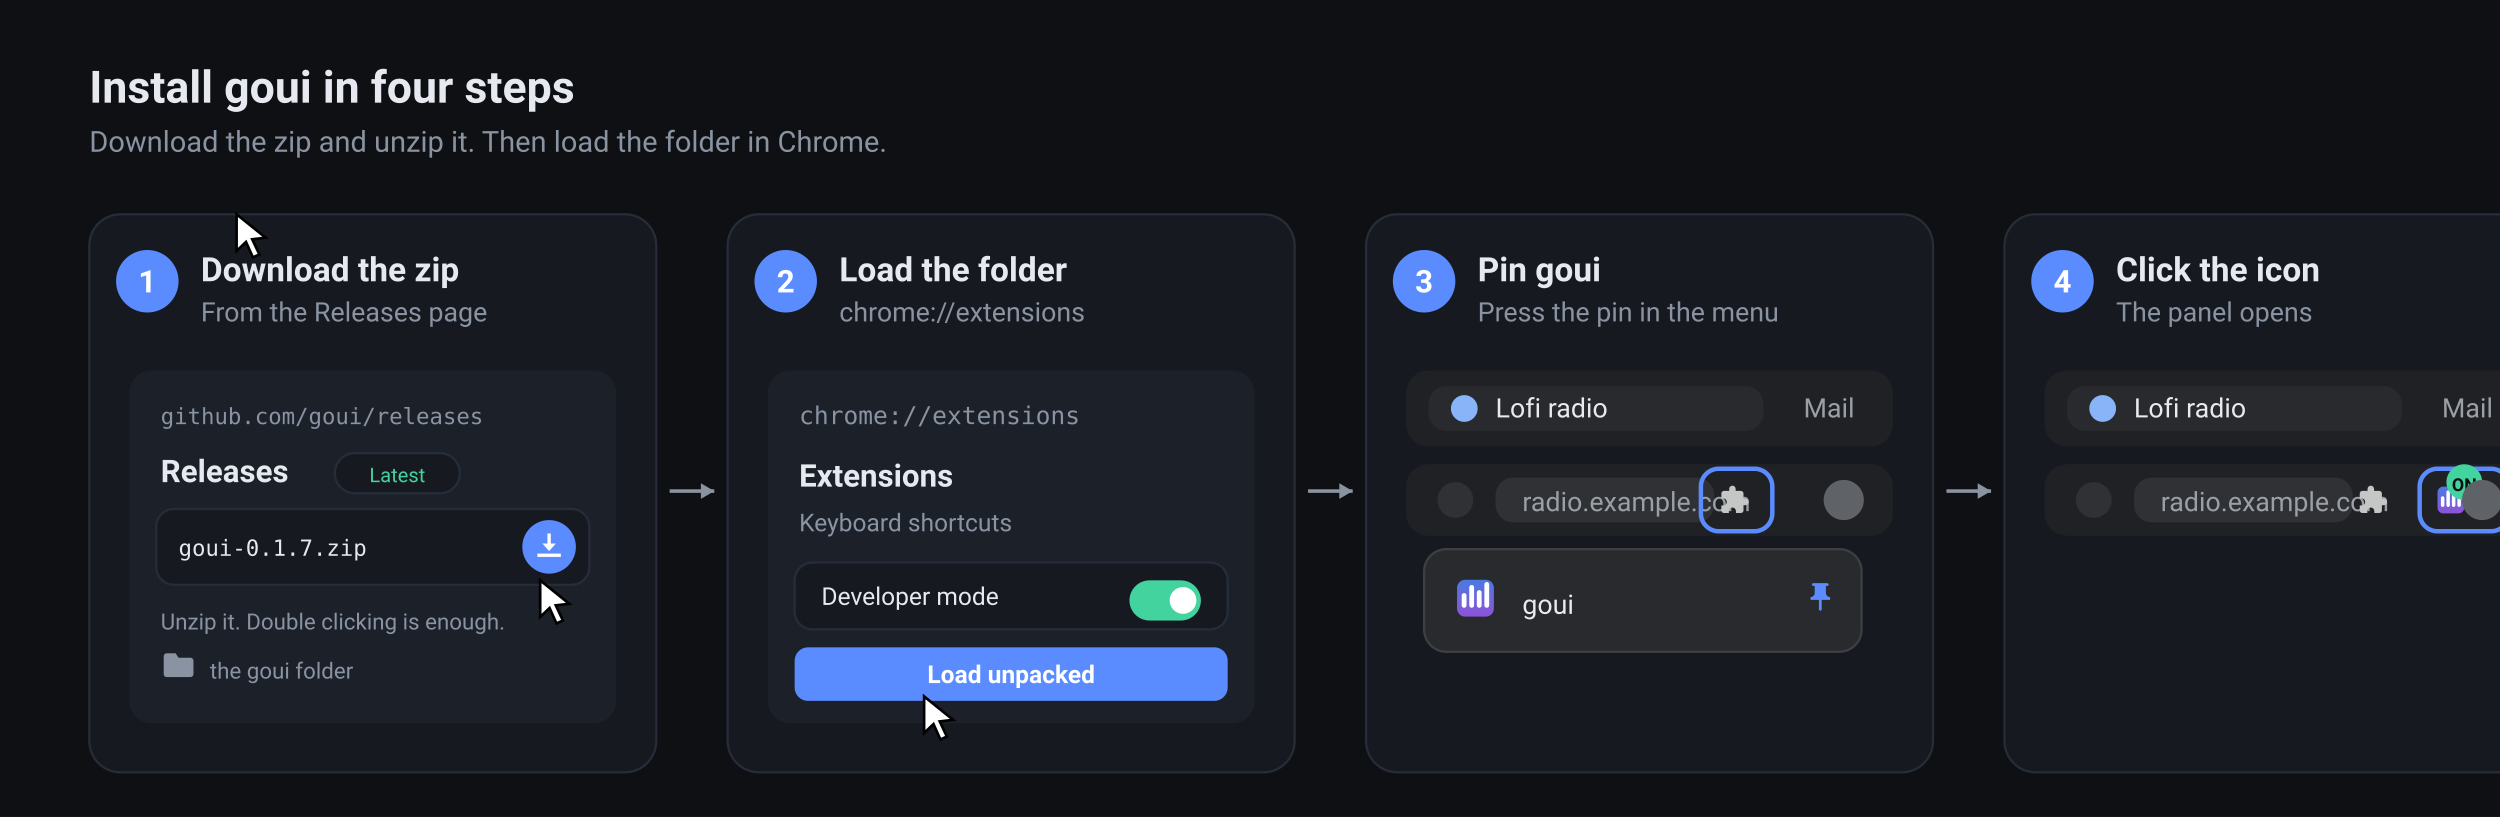
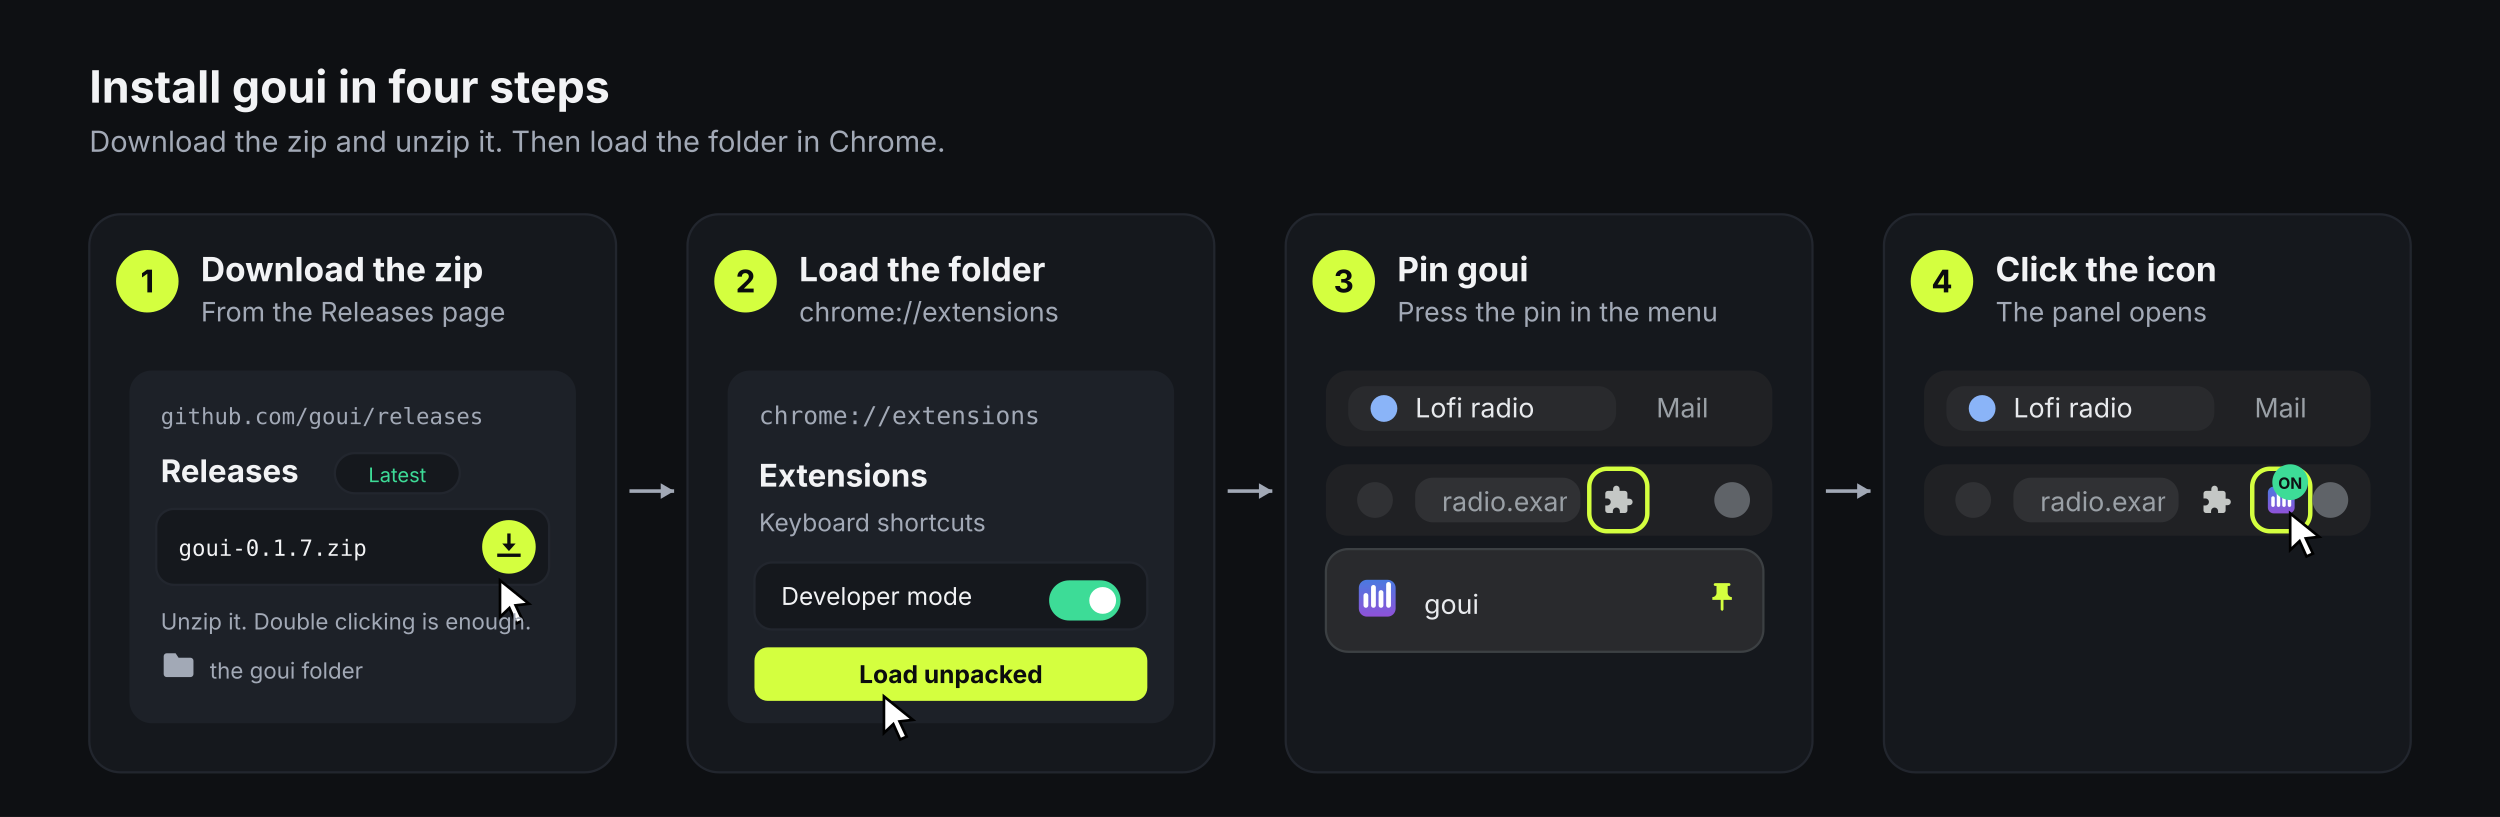
<svg xmlns="http://www.w3.org/2000/svg" width="1120" height="366" viewBox="0 0 1120 366" role="img">
  <defs>
    <linearGradient id="tile" x1="0" y1="0" x2="0" y2="1">
      <stop offset="0" stop-color="#4a7ae0" />
      <stop offset="1" stop-color="#8f52d8" />
    </linearGradient>
-     <clipPath id="boxClip">
-       <rect x="0" y="0" width="176" height="92" rx="12" />
-     </clipPath>
  </defs>
  <rect x="0" y="0" width="1120" height="366" rx="0" fill="#0e1013" />
-   <text x="40" y="46" font-family="Roboto, -apple-system, BlinkMacSystemFont, 'Segoe UI', sans-serif" font-size="20" font-weight="700" fill="#e6e9ef" text-anchor="start">Install goui in four steps</text>
-   <text x="40" y="68" font-family="-apple-system, BlinkMacSystemFont, 'Segoe UI', Roboto, sans-serif" font-size="13" font-weight="400" fill="#8993a2" text-anchor="start">Download the zip and unzip it. Then load the folder in Chrome.</text>
-   <rect x="40" y="96" width="254" height="250" rx="14" fill="#161a20" stroke="#262d38" stroke-width="1" />
-   <circle cx="66" cy="126" r="14" fill="#5b8cff" />
-   <text x="66" y="131" font-family="-apple-system, BlinkMacSystemFont, 'Segoe UI', Roboto, sans-serif" font-size="14" font-weight="700" fill="#ffffff" text-anchor="middle">1</text>
-   <text x="90" y="126" font-family="-apple-system, BlinkMacSystemFont, 'Segoe UI', Roboto, sans-serif" font-size="15" font-weight="700" fill="#e6e9ef" text-anchor="start">Download the zip</text>
-   <text x="90" y="144" font-family="-apple-system, BlinkMacSystemFont, 'Segoe UI', Roboto, sans-serif" font-size="12" font-weight="400" fill="#8993a2" text-anchor="start">From the Releases page</text>
-   <rect x="58" y="166" width="218" height="158" rx="10" fill="#1c2129" />
-   <text x="72" y="190" font-family="'SF Mono', Menlo, Consolas, monospace" font-size="10" font-weight="400" fill="#8993a2" text-anchor="start">github.com/goui/releases</text>
-   <text x="72" y="216" font-family="-apple-system, BlinkMacSystemFont, 'Segoe UI', Roboto, sans-serif" font-size="14" font-weight="700" fill="#e6e9ef" text-anchor="start">Releases</text>
-   <rect x="150" y="203" width="56" height="18" rx="9" fill="#161a20" stroke="#262d38" stroke-width="1" />
-   <text x="178" y="216" font-family="-apple-system, BlinkMacSystemFont, 'Segoe UI', Roboto, sans-serif" font-size="9" font-weight="400" fill="#43d39e" text-anchor="middle">Latest</text>
-   <rect x="70" y="228" width="194" height="34" rx="8" fill="#161a20" stroke="#262d38" stroke-width="1" />
-   <text x="80" y="249" font-family="'SF Mono', Menlo, Consolas, monospace" font-size="10" font-weight="400" fill="#e6e9ef" text-anchor="start">goui-0.1.7.zip</text>
-   <circle cx="246" cy="245" r="12" fill="#5b8cff" />
-   <g transform="translate(240 239) scale(0.75)">
-     <path d="M7 0 h2 v6 h3 l-4 4.5 -4-4.5 h3 z" fill="#ffffff" />
-     <rect x="1" y="12" width="14" height="2" fill="#ffffff" />
+   <text x="40" y="46" font-family="-apple-system, BlinkMacSystemFont, 'Inter', 'Helvetica Neue', 'Segoe UI', Roboto, sans-serif" font-size="20" font-weight="700" fill="#f2f3f5" text-anchor="start">Install goui in four steps</text>
+   <text x="40" y="68" font-family="-apple-system, BlinkMacSystemFont, 'Inter', 'Helvetica Neue', 'Segoe UI', Roboto, sans-serif" font-size="13" font-weight="400" fill="#a2a9b6" text-anchor="start">Download the zip and unzip it. Then load the folder in Chrome.</text>
+   <rect x="40" y="96" width="236" height="250" rx="14" fill="#15181d" stroke="#22262e" stroke-width="1" />
+   <circle cx="66" cy="126" r="14" fill="#d4ff3f" />
+   <text x="66" y="131" font-family="-apple-system, BlinkMacSystemFont, 'Inter', 'Helvetica Neue', 'Segoe UI', Roboto, sans-serif" font-size="14" font-weight="700" fill="#0b0c0e" text-anchor="middle">1</text>
+   <text x="90" y="126" font-family="-apple-system, BlinkMacSystemFont, 'Inter', 'Helvetica Neue', 'Segoe UI', Roboto, sans-serif" font-size="15" font-weight="700" fill="#f2f3f5" text-anchor="start">Download the zip</text>
+   <text x="90" y="144" font-family="-apple-system, BlinkMacSystemFont, 'Inter', 'Helvetica Neue', 'Segoe UI', Roboto, sans-serif" font-size="12" font-weight="400" fill="#a2a9b6" text-anchor="start">From the Releases page</text>
+   <rect x="58" y="166" width="200" height="158" rx="10" fill="#1d2128" />
+   <text x="72" y="190" font-family="'SF Mono', Menlo, Consolas, monospace" font-size="10" font-weight="400" fill="#a2a9b6" text-anchor="start">github.com/goui/releases</text>
+   <text x="72" y="216" font-family="-apple-system, BlinkMacSystemFont, 'Inter', 'Helvetica Neue', 'Segoe UI', Roboto, sans-serif" font-size="14" font-weight="700" fill="#f2f3f5" text-anchor="start">Releases</text>
+   <rect x="150" y="203" width="56" height="18" rx="9" fill="#15181d" stroke="#22262e" stroke-width="1" />
+   <text x="178" y="216" font-family="-apple-system, BlinkMacSystemFont, 'Inter', 'Helvetica Neue', 'Segoe UI', Roboto, sans-serif" font-size="9" font-weight="400" fill="#3ddc97" text-anchor="middle">Latest</text>
+   <rect x="70" y="228" width="176" height="34" rx="8" fill="#15181d" stroke="#22262e" stroke-width="1" />
+   <text x="80" y="249" font-family="'SF Mono', Menlo, Consolas, monospace" font-size="10" font-weight="400" fill="#f2f3f5" text-anchor="start">goui-0.1.7.zip</text>
+   <circle cx="228" cy="245" r="12" fill="#d4ff3f" />
+   <g transform="translate(222 239) scale(0.75)">
+     <path d="M7 0 h2 v6 h3 l-4 4.5 -4-4.5 h3 z" fill="#0b0c0e" />
+     <rect x="1" y="12" width="14" height="2" fill="#0b0c0e" />
  </g>
-   <g transform="translate(242 260)">
+   <g transform="translate(224 260)">
    <path d="M0 0 l13 10.5 -6 0.7 3.2 6.8 -2.9 1.3 -3.1-6.9 -4.2 4z" fill="#ffffff" stroke="#000000" stroke-width="1.2" />
  </g>
-   <text x="72" y="282" font-family="-apple-system, BlinkMacSystemFont, 'Segoe UI', Roboto, sans-serif" font-size="10" font-weight="400" fill="#8993a2" text-anchor="start">Unzip it. Double clicking is enough.</text>
+   <text x="72" y="282" font-family="-apple-system, BlinkMacSystemFont, 'Inter', 'Helvetica Neue', 'Segoe UI', Roboto, sans-serif" font-size="10" font-weight="400" fill="#a2a9b6" text-anchor="start">Unzip it. Double clicking is enough.</text>
  <g transform="translate(72 290) scale(0.6666667)">
-     <path fill="#8993a2" d="M4 4h6l2 3h8a2 2 0 0 1 2 2v9a2 2 0 0 1-2 2H4a2 2 0 0 1-2-2V6a2 2 0 0 1 2-2z" />
+     <path fill="#a2a9b6" d="M4 4h6l2 3h8a2 2 0 0 1 2 2v9a2 2 0 0 1-2 2H4a2 2 0 0 1-2-2V6a2 2 0 0 1 2-2z" />
  </g>
-   <text x="94" y="304" font-family="-apple-system, BlinkMacSystemFont, 'Segoe UI', Roboto, sans-serif" font-size="10" font-weight="400" fill="#8993a2" text-anchor="start">the goui folder</text>
-   <path d="M300 220 H320" stroke="#8993a2" stroke-width="1.6" fill="none" />
-   <path d="M320 220 l-6 -3.5 v7 z" fill="#8993a2" />
-   <rect x="326" y="96" width="254" height="250" rx="14" fill="#161a20" stroke="#262d38" stroke-width="1" />
-   <circle cx="352" cy="126" r="14" fill="#5b8cff" />
-   <text x="352" y="131" font-family="-apple-system, BlinkMacSystemFont, 'Segoe UI', Roboto, sans-serif" font-size="14" font-weight="700" fill="#ffffff" text-anchor="middle">2</text>
-   <text x="376" y="126" font-family="-apple-system, BlinkMacSystemFont, 'Segoe UI', Roboto, sans-serif" font-size="15" font-weight="700" fill="#e6e9ef" text-anchor="start">Load the folder</text>
-   <text x="376" y="144" font-family="-apple-system, BlinkMacSystemFont, 'Segoe UI', Roboto, sans-serif" font-size="12" font-weight="400" fill="#8993a2" text-anchor="start">chrome://extensions</text>
-   <rect x="344" y="166" width="218" height="158" rx="10" fill="#1c2129" />
-   <text x="358" y="190" font-family="'SF Mono', Menlo, Consolas, monospace" font-size="11" font-weight="400" fill="#8993a2" text-anchor="start">chrome://extensions</text>
-   <text x="358" y="218" font-family="-apple-system, BlinkMacSystemFont, 'Segoe UI', Roboto, sans-serif" font-size="14" font-weight="700" fill="#e6e9ef" text-anchor="start">Extensions</text>
-   <text x="358" y="238" font-family="-apple-system, BlinkMacSystemFont, 'Segoe UI', Roboto, sans-serif" font-size="11" font-weight="400" fill="#8993a2" text-anchor="start">Keyboard shortcuts</text>
-   <rect x="356" y="252" width="194" height="30" rx="8" fill="#161a20" stroke="#262d38" stroke-width="1" />
-   <text x="368" y="271" font-family="-apple-system, BlinkMacSystemFont, 'Segoe UI', Roboto, sans-serif" font-size="11" font-weight="400" fill="#e6e9ef" text-anchor="start">Developer mode</text>
-   <rect x="506" y="260" width="32" height="18" rx="9" fill="#43d39e" />
-   <circle cx="530" cy="269" r="6" fill="#ffffff" />
-   <rect x="356" y="290" width="194" height="24" rx="6" fill="#5b8cff" />
-   <text x="453" y="306" font-family="-apple-system, BlinkMacSystemFont, 'Segoe UI', Roboto, sans-serif" font-size="11" font-weight="700" fill="#ffffff" text-anchor="middle">Load unpacked</text>
-   <g transform="translate(414 312)">
+   <text x="94" y="304" font-family="-apple-system, BlinkMacSystemFont, 'Inter', 'Helvetica Neue', 'Segoe UI', Roboto, sans-serif" font-size="10" font-weight="400" fill="#a2a9b6" text-anchor="start">the goui folder</text>
+   <path d="M282 220 H302" stroke="#a2a9b6" stroke-width="1.6" fill="none" />
+   <path d="M302 220 l-6 -3.5 v7 z" fill="#a2a9b6" />
+   <rect x="308" y="96" width="236" height="250" rx="14" fill="#15181d" stroke="#22262e" stroke-width="1" />
+   <circle cx="334" cy="126" r="14" fill="#d4ff3f" />
+   <text x="334" y="131" font-family="-apple-system, BlinkMacSystemFont, 'Inter', 'Helvetica Neue', 'Segoe UI', Roboto, sans-serif" font-size="14" font-weight="700" fill="#0b0c0e" text-anchor="middle">2</text>
+   <text x="358" y="126" font-family="-apple-system, BlinkMacSystemFont, 'Inter', 'Helvetica Neue', 'Segoe UI', Roboto, sans-serif" font-size="15" font-weight="700" fill="#f2f3f5" text-anchor="start">Load the folder</text>
+   <text x="358" y="144" font-family="-apple-system, BlinkMacSystemFont, 'Inter', 'Helvetica Neue', 'Segoe UI', Roboto, sans-serif" font-size="12" font-weight="400" fill="#a2a9b6" text-anchor="start">chrome://extensions</text>
+   <rect x="326" y="166" width="200" height="158" rx="10" fill="#1d2128" />
+   <text x="340" y="190" font-family="'SF Mono', Menlo, Consolas, monospace" font-size="11" font-weight="400" fill="#a2a9b6" text-anchor="start">chrome://extensions</text>
+   <text x="340" y="218" font-family="-apple-system, BlinkMacSystemFont, 'Inter', 'Helvetica Neue', 'Segoe UI', Roboto, sans-serif" font-size="14" font-weight="700" fill="#f2f3f5" text-anchor="start">Extensions</text>
+   <text x="340" y="238" font-family="-apple-system, BlinkMacSystemFont, 'Inter', 'Helvetica Neue', 'Segoe UI', Roboto, sans-serif" font-size="11" font-weight="400" fill="#a2a9b6" text-anchor="start">Keyboard shortcuts</text>
+   <rect x="338" y="252" width="176" height="30" rx="8" fill="#15181d" stroke="#22262e" stroke-width="1" />
+   <text x="350" y="271" font-family="-apple-system, BlinkMacSystemFont, 'Inter', 'Helvetica Neue', 'Segoe UI', Roboto, sans-serif" font-size="11" font-weight="400" fill="#f2f3f5" text-anchor="start">Developer mode</text>
+   <rect x="470" y="260" width="32" height="18" rx="9" fill="#3ddc97" />
+   <circle cx="494" cy="269" r="6" fill="#ffffff" />
+   <rect x="338" y="290" width="176" height="24" rx="6" fill="#d4ff3f" />
+   <text x="426" y="306" font-family="-apple-system, BlinkMacSystemFont, 'Inter', 'Helvetica Neue', 'Segoe UI', Roboto, sans-serif" font-size="11" font-weight="700" fill="#0b0c0e" text-anchor="middle">Load unpacked</text>
+   <g transform="translate(396 312)">
    <path d="M0 0 l13 10.5 -6 0.7 3.2 6.8 -2.9 1.3 -3.1-6.9 -4.2 4z" fill="#ffffff" stroke="#000000" stroke-width="1.2" />
  </g>
-   <path d="M586 220 H606" stroke="#8993a2" stroke-width="1.6" fill="none" />
-   <path d="M606 220 l-6 -3.5 v7 z" fill="#8993a2" />
-   <rect x="612" y="96" width="254" height="250" rx="14" fill="#161a20" stroke="#262d38" stroke-width="1" />
-   <circle cx="638" cy="126" r="14" fill="#5b8cff" />
-   <text x="638" y="131" font-family="-apple-system, BlinkMacSystemFont, 'Segoe UI', Roboto, sans-serif" font-size="14" font-weight="700" fill="#ffffff" text-anchor="middle">3</text>
-   <text x="662" y="126" font-family="-apple-system, BlinkMacSystemFont, 'Segoe UI', Roboto, sans-serif" font-size="15" font-weight="700" fill="#e6e9ef" text-anchor="start">Pin goui</text>
-   <text x="662" y="144" font-family="-apple-system, BlinkMacSystemFont, 'Segoe UI', Roboto, sans-serif" font-size="12" font-weight="400" fill="#8993a2" text-anchor="start">Press the pin in the menu</text>
-   <rect x="630" y="166" width="218" height="34" rx="10" fill="#202124" />
-   <rect x="640" y="173" width="150" height="20" rx="8" fill="#292a2d" />
-   <circle cx="656" cy="183" r="6" fill="#8ab4f8" />
-   <text x="670" y="187" font-family="-apple-system, BlinkMacSystemFont, 'Segoe UI', Roboto, sans-serif" font-size="12" font-weight="400" fill="#e8eaed" text-anchor="start">Lofi radio</text>
-   <text x="808" y="187" font-family="-apple-system, BlinkMacSystemFont, 'Segoe UI', Roboto, sans-serif" font-size="12" font-weight="400" fill="#9aa0a6" text-anchor="start">Mail</text>
-   <rect x="630" y="208" width="218" height="32" rx="10" fill="#202124" />
-   <circle cx="652" cy="224" r="8" fill="#303134" />
-   <rect x="670" y="214" width="98" height="20" rx="8" fill="#303134" />
-   <text x="682" y="229" font-family="-apple-system, BlinkMacSystemFont, 'Segoe UI', Roboto, sans-serif" font-size="12" font-weight="400" fill="#9aa0a6" text-anchor="start">radio.example.com</text>
-   <rect x="762" y="210" width="32" height="28" rx="8" fill="none" stroke="#5b8cff" stroke-width="2" />
-   <g transform="translate(770 217) scale(0.5833333)">
+   <path d="M550 220 H570" stroke="#a2a9b6" stroke-width="1.6" fill="none" />
+   <path d="M570 220 l-6 -3.5 v7 z" fill="#a2a9b6" />
+   <rect x="576" y="96" width="236" height="250" rx="14" fill="#15181d" stroke="#22262e" stroke-width="1" />
+   <circle cx="602" cy="126" r="14" fill="#d4ff3f" />
+   <text x="602" y="131" font-family="-apple-system, BlinkMacSystemFont, 'Inter', 'Helvetica Neue', 'Segoe UI', Roboto, sans-serif" font-size="14" font-weight="700" fill="#0b0c0e" text-anchor="middle">3</text>
+   <text x="626" y="126" font-family="-apple-system, BlinkMacSystemFont, 'Inter', 'Helvetica Neue', 'Segoe UI', Roboto, sans-serif" font-size="15" font-weight="700" fill="#f2f3f5" text-anchor="start">Pin goui</text>
+   <text x="626" y="144" font-family="-apple-system, BlinkMacSystemFont, 'Inter', 'Helvetica Neue', 'Segoe UI', Roboto, sans-serif" font-size="12" font-weight="400" fill="#a2a9b6" text-anchor="start">Press the pin in the menu</text>
+   <rect x="594" y="166" width="200" height="34" rx="10" fill="#202124" />
+   <rect x="604" y="173" width="120" height="20" rx="8" fill="#292a2d" />
+   <circle cx="620" cy="183" r="6" fill="#8ab4f8" />
+   <text x="634" y="187" font-family="-apple-system, BlinkMacSystemFont, 'Inter', 'Helvetica Neue', 'Segoe UI', Roboto, sans-serif" font-size="12" font-weight="400" fill="#e8eaed" text-anchor="start">Lofi radio</text>
+   <text x="742" y="187" font-family="-apple-system, BlinkMacSystemFont, 'Inter', 'Helvetica Neue', 'Segoe UI', Roboto, sans-serif" font-size="12" font-weight="400" fill="#9aa0a6" text-anchor="start">Mail</text>
+   <rect x="594" y="208" width="200" height="32" rx="10" fill="#202124" />
+   <circle cx="616" cy="224" r="8" fill="#303134" />
+   <rect x="634" y="214" width="74" height="20" rx="8" fill="#303134" />
+   <svg x="634" y="208" width="68" height="32">
+     <text x="12" y="21" font-family="-apple-system, BlinkMacSystemFont, 'Inter', 'Helvetica Neue', 'Segoe UI', Roboto, sans-serif" font-size="12" font-weight="400" fill="#9aa0a6" text-anchor="start">radio.example.com</text>
+   </svg>
+   <rect x="712" y="210" width="26" height="28" rx="8" fill="none" stroke="#d4ff3f" stroke-width="2" />
+   <g transform="translate(718 217) scale(0.5833333)">
    <path fill="#c4c7c5" d="M20.5 11H19V7c0-1.1-.9-2-2-2h-4V3.5C13 2.12 11.88 1 10.5 1S8 2.12 8 3.5V5H4c-1.1 0-2 .9-2 2v3.8h1.5c1.49 0 2.7 1.21 2.7 2.7S4.99 16.2 3.5 16.2H2V20c0 1.1.9 2 2 2h3.8v-1.5c0-1.49 1.21-2.7 2.7-2.7s2.7 1.21 2.7 2.7V22H17c1.1 0 2-.9 2-2v-4h1.5c1.38 0 2.5-1.12 2.5-2.5S21.88 11 20.5 11z" />
  </g>
-   <circle cx="826" cy="224" r="9" fill="#5f6368" />
-   <rect x="638" y="246" width="196" height="46" rx="10" fill="#292a2d" stroke="#3c4043" stroke-width="1" />
-   <rect x="652.75" y="259.75" width="16.5" height="16.5" rx="3.63" fill="url(#tile)" />
-   <rect x="654.854" y="265.69" width="2.145" height="6.6" rx="1.073" fill="#ffffff" />
-   <rect x="658.236" y="262.06" width="2.145" height="10.23" rx="1.073" fill="#ffffff" />
-   <rect x="661.619" y="264.37" width="2.145" height="7.92" rx="1.073" fill="#ffffff" />
-   <rect x="665.001" y="260.74" width="2.145" height="11.55" rx="1.073" fill="#ffffff" />
-   <text x="682" y="275" font-family="-apple-system, BlinkMacSystemFont, 'Segoe UI', Roboto, sans-serif" font-size="12" font-weight="400" fill="#e8eaed" text-anchor="start">goui</text>
-   <g transform="translate(808 260) scale(0.625)">
-     <path fill="#5b8cff" d="M16 9V4h1c.55 0 1-.45 1-1s-.45-1-1-1H7c-.55 0-1 .45-1 1s.45 1 1 1h1v5c0 1.66-1.34 3-3 3v2h6v7l1 1 1-1v-7h6v-2c-1.66 0-3-1.34-3-3z" />
+   <circle cx="776" cy="224" r="8" fill="#5f6368" />
+   <rect x="594" y="246" width="196" height="46" rx="10" fill="#292a2d" stroke="#3c4043" stroke-width="1" />
+   <rect x="608.75" y="259.75" width="16.5" height="16.5" rx="3.63" fill="url(#tile)" />
+   <rect x="610.854" y="265.69" width="2.145" height="6.6" rx="1.073" fill="#ffffff" />
+   <rect x="614.236" y="262.06" width="2.145" height="10.23" rx="1.073" fill="#ffffff" />
+   <rect x="617.619" y="264.37" width="2.145" height="7.92" rx="1.073" fill="#ffffff" />
+   <rect x="621.001" y="260.74" width="2.145" height="11.55" rx="1.073" fill="#ffffff" />
+   <text x="638" y="275" font-family="-apple-system, BlinkMacSystemFont, 'Inter', 'Helvetica Neue', 'Segoe UI', Roboto, sans-serif" font-size="12" font-weight="400" fill="#e8eaed" text-anchor="start">goui</text>
+   <g transform="translate(764 260) scale(0.625)">
+     <path fill="#d4ff3f" d="M16 9V4h1c.55 0 1-.45 1-1s-.45-1-1-1H7c-.55 0-1 .45-1 1s.45 1 1 1h1v5c0 1.66-1.34 3-3 3v2h6v7l1 1 1-1v-7h6v-2c-1.66 0-3-1.34-3-3z" />
  </g>
-   <path d="M872 220 H892" stroke="#8993a2" stroke-width="1.6" fill="none" />
-   <path d="M892 220 l-6 -3.5 v7 z" fill="#8993a2" />
-   <rect x="898" y="96" width="254" height="250" rx="14" fill="#161a20" stroke="#262d38" stroke-width="1" />
-   <circle cx="924" cy="126" r="14" fill="#5b8cff" />
-   <text x="924" y="131" font-family="-apple-system, BlinkMacSystemFont, 'Segoe UI', Roboto, sans-serif" font-size="14" font-weight="700" fill="#ffffff" text-anchor="middle">4</text>
-   <text x="948" y="126" font-family="-apple-system, BlinkMacSystemFont, 'Segoe UI', Roboto, sans-serif" font-size="15" font-weight="700" fill="#e6e9ef" text-anchor="start">Click the icon</text>
-   <text x="948" y="144" font-family="-apple-system, BlinkMacSystemFont, 'Segoe UI', Roboto, sans-serif" font-size="12" font-weight="400" fill="#8993a2" text-anchor="start">The panel opens</text>
-   <rect x="916" y="166" width="218" height="34" rx="10" fill="#202124" />
-   <rect x="926" y="173" width="150" height="20" rx="8" fill="#292a2d" />
-   <circle cx="942" cy="183" r="6" fill="#8ab4f8" />
-   <text x="956" y="187" font-family="-apple-system, BlinkMacSystemFont, 'Segoe UI', Roboto, sans-serif" font-size="12" font-weight="400" fill="#e8eaed" text-anchor="start">Lofi radio</text>
-   <text x="1094" y="187" font-family="-apple-system, BlinkMacSystemFont, 'Segoe UI', Roboto, sans-serif" font-size="12" font-weight="400" fill="#9aa0a6" text-anchor="start">Mail</text>
-   <rect x="916" y="208" width="218" height="32" rx="10" fill="#202124" />
-   <circle cx="938" cy="224" r="8" fill="#303134" />
-   <rect x="956" y="214" width="98" height="20" rx="8" fill="#303134" />
-   <text x="968" y="229" font-family="-apple-system, BlinkMacSystemFont, 'Segoe UI', Roboto, sans-serif" font-size="12" font-weight="400" fill="#9aa0a6" text-anchor="start">radio.example.com</text>
-   <rect x="1084" y="210" width="40" height="28" rx="8" fill="none" stroke="#5b8cff" stroke-width="2" />
-   <rect x="1092" y="218" width="12" height="12" rx="2.64" fill="url(#tile)" />
-   <rect x="1093.53" y="222.32" width="1.56" height="4.8" rx="0.78" fill="#ffffff" />
-   <rect x="1095.99" y="219.68" width="1.56" height="7.44" rx="0.78" fill="#ffffff" />
-   <rect x="1098.45" y="221.36" width="1.56" height="5.76" rx="0.78" fill="#ffffff" />
-   <rect x="1100.91" y="218.72" width="1.56" height="8.4" rx="0.78" fill="#ffffff" />
-   <circle cx="1104" cy="216" r="8" fill="#43d39e" />
-   <text x="1104" y="220" font-family="-apple-system, BlinkMacSystemFont, 'Segoe UI', Roboto, sans-serif" font-size="8" font-weight="700" fill="#0e1013" text-anchor="middle">ON</text>
-   <g transform="translate(1056 217) scale(0.5833333)">
+   <path d="M818 220 H838" stroke="#a2a9b6" stroke-width="1.6" fill="none" />
+   <path d="M838 220 l-6 -3.5 v7 z" fill="#a2a9b6" />
+   <rect x="844" y="96" width="236" height="250" rx="14" fill="#15181d" stroke="#22262e" stroke-width="1" />
+   <circle cx="870" cy="126" r="14" fill="#d4ff3f" />
+   <text x="870" y="131" font-family="-apple-system, BlinkMacSystemFont, 'Inter', 'Helvetica Neue', 'Segoe UI', Roboto, sans-serif" font-size="14" font-weight="700" fill="#0b0c0e" text-anchor="middle">4</text>
+   <text x="894" y="126" font-family="-apple-system, BlinkMacSystemFont, 'Inter', 'Helvetica Neue', 'Segoe UI', Roboto, sans-serif" font-size="15" font-weight="700" fill="#f2f3f5" text-anchor="start">Click the icon</text>
+   <text x="894" y="144" font-family="-apple-system, BlinkMacSystemFont, 'Inter', 'Helvetica Neue', 'Segoe UI', Roboto, sans-serif" font-size="12" font-weight="400" fill="#a2a9b6" text-anchor="start">The panel opens</text>
+   <rect x="862" y="166" width="200" height="34" rx="10" fill="#202124" />
+   <rect x="872" y="173" width="120" height="20" rx="8" fill="#292a2d" />
+   <circle cx="888" cy="183" r="6" fill="#8ab4f8" />
+   <text x="902" y="187" font-family="-apple-system, BlinkMacSystemFont, 'Inter', 'Helvetica Neue', 'Segoe UI', Roboto, sans-serif" font-size="12" font-weight="400" fill="#e8eaed" text-anchor="start">Lofi radio</text>
+   <text x="1010" y="187" font-family="-apple-system, BlinkMacSystemFont, 'Inter', 'Helvetica Neue', 'Segoe UI', Roboto, sans-serif" font-size="12" font-weight="400" fill="#9aa0a6" text-anchor="start">Mail</text>
+   <rect x="862" y="208" width="200" height="32" rx="10" fill="#202124" />
+   <circle cx="884" cy="224" r="8" fill="#303134" />
+   <rect x="902" y="214" width="74" height="20" rx="8" fill="#303134" />
+   <svg x="902" y="208" width="68" height="32">
+     <text x="12" y="21" font-family="-apple-system, BlinkMacSystemFont, 'Inter', 'Helvetica Neue', 'Segoe UI', Roboto, sans-serif" font-size="12" font-weight="400" fill="#9aa0a6" text-anchor="start">radio.example.com</text>
+   </svg>
+   <rect x="1009" y="210" width="26" height="28" rx="8" fill="none" stroke="#d4ff3f" stroke-width="2" />
+   <rect x="1016" y="218" width="12" height="12" rx="2.64" fill="url(#tile)" />
+   <rect x="1017.53" y="222.32" width="1.56" height="4.8" rx="0.78" fill="#ffffff" />
+   <rect x="1019.99" y="219.68" width="1.56" height="7.44" rx="0.78" fill="#ffffff" />
+   <rect x="1022.45" y="221.36" width="1.56" height="5.76" rx="0.78" fill="#ffffff" />
+   <rect x="1024.91" y="218.72" width="1.56" height="8.4" rx="0.78" fill="#ffffff" />
+   <circle cx="1026" cy="216" r="8" fill="#3ddc97" />
+   <text x="1026" y="219" font-family="-apple-system, BlinkMacSystemFont, 'Inter', 'Helvetica Neue', 'Segoe UI', Roboto, sans-serif" font-size="7" font-weight="700" fill="#0e1013" text-anchor="middle">ON</text>
+   <g transform="translate(986 217) scale(0.5833333)">
    <path fill="#c4c7c5" d="M20.5 11H19V7c0-1.1-.9-2-2-2h-4V3.5C13 2.12 11.88 1 10.5 1S8 2.12 8 3.5V5H4c-1.1 0-2 .9-2 2v3.8h1.5c1.49 0 2.7 1.21 2.7 2.7S4.99 16.2 3.5 16.2H2V20c0 1.1.9 2 2 2h3.8v-1.5c0-1.49 1.21-2.7 2.7-2.7s2.7 1.21 2.7 2.7V22H17c1.1 0 2-.9 2-2v-4h1.5c1.38 0 2.5-1.12 2.5-2.5S21.88 11 20.5 11z" />
  </g>
-   <circle cx="1112" cy="224" r="9" fill="#5f6368" />
-   <g transform="translate(106 96)">
+   <circle cx="1044" cy="224" r="8" fill="#5f6368" />
+   <g transform="translate(1026 230)">
    <path d="M0 0 l13 10.5 -6 0.7 3.2 6.8 -2.9 1.3 -3.1-6.9 -4.2 4z" fill="#ffffff" stroke="#000000" stroke-width="1.2" />
  </g>
</svg>
